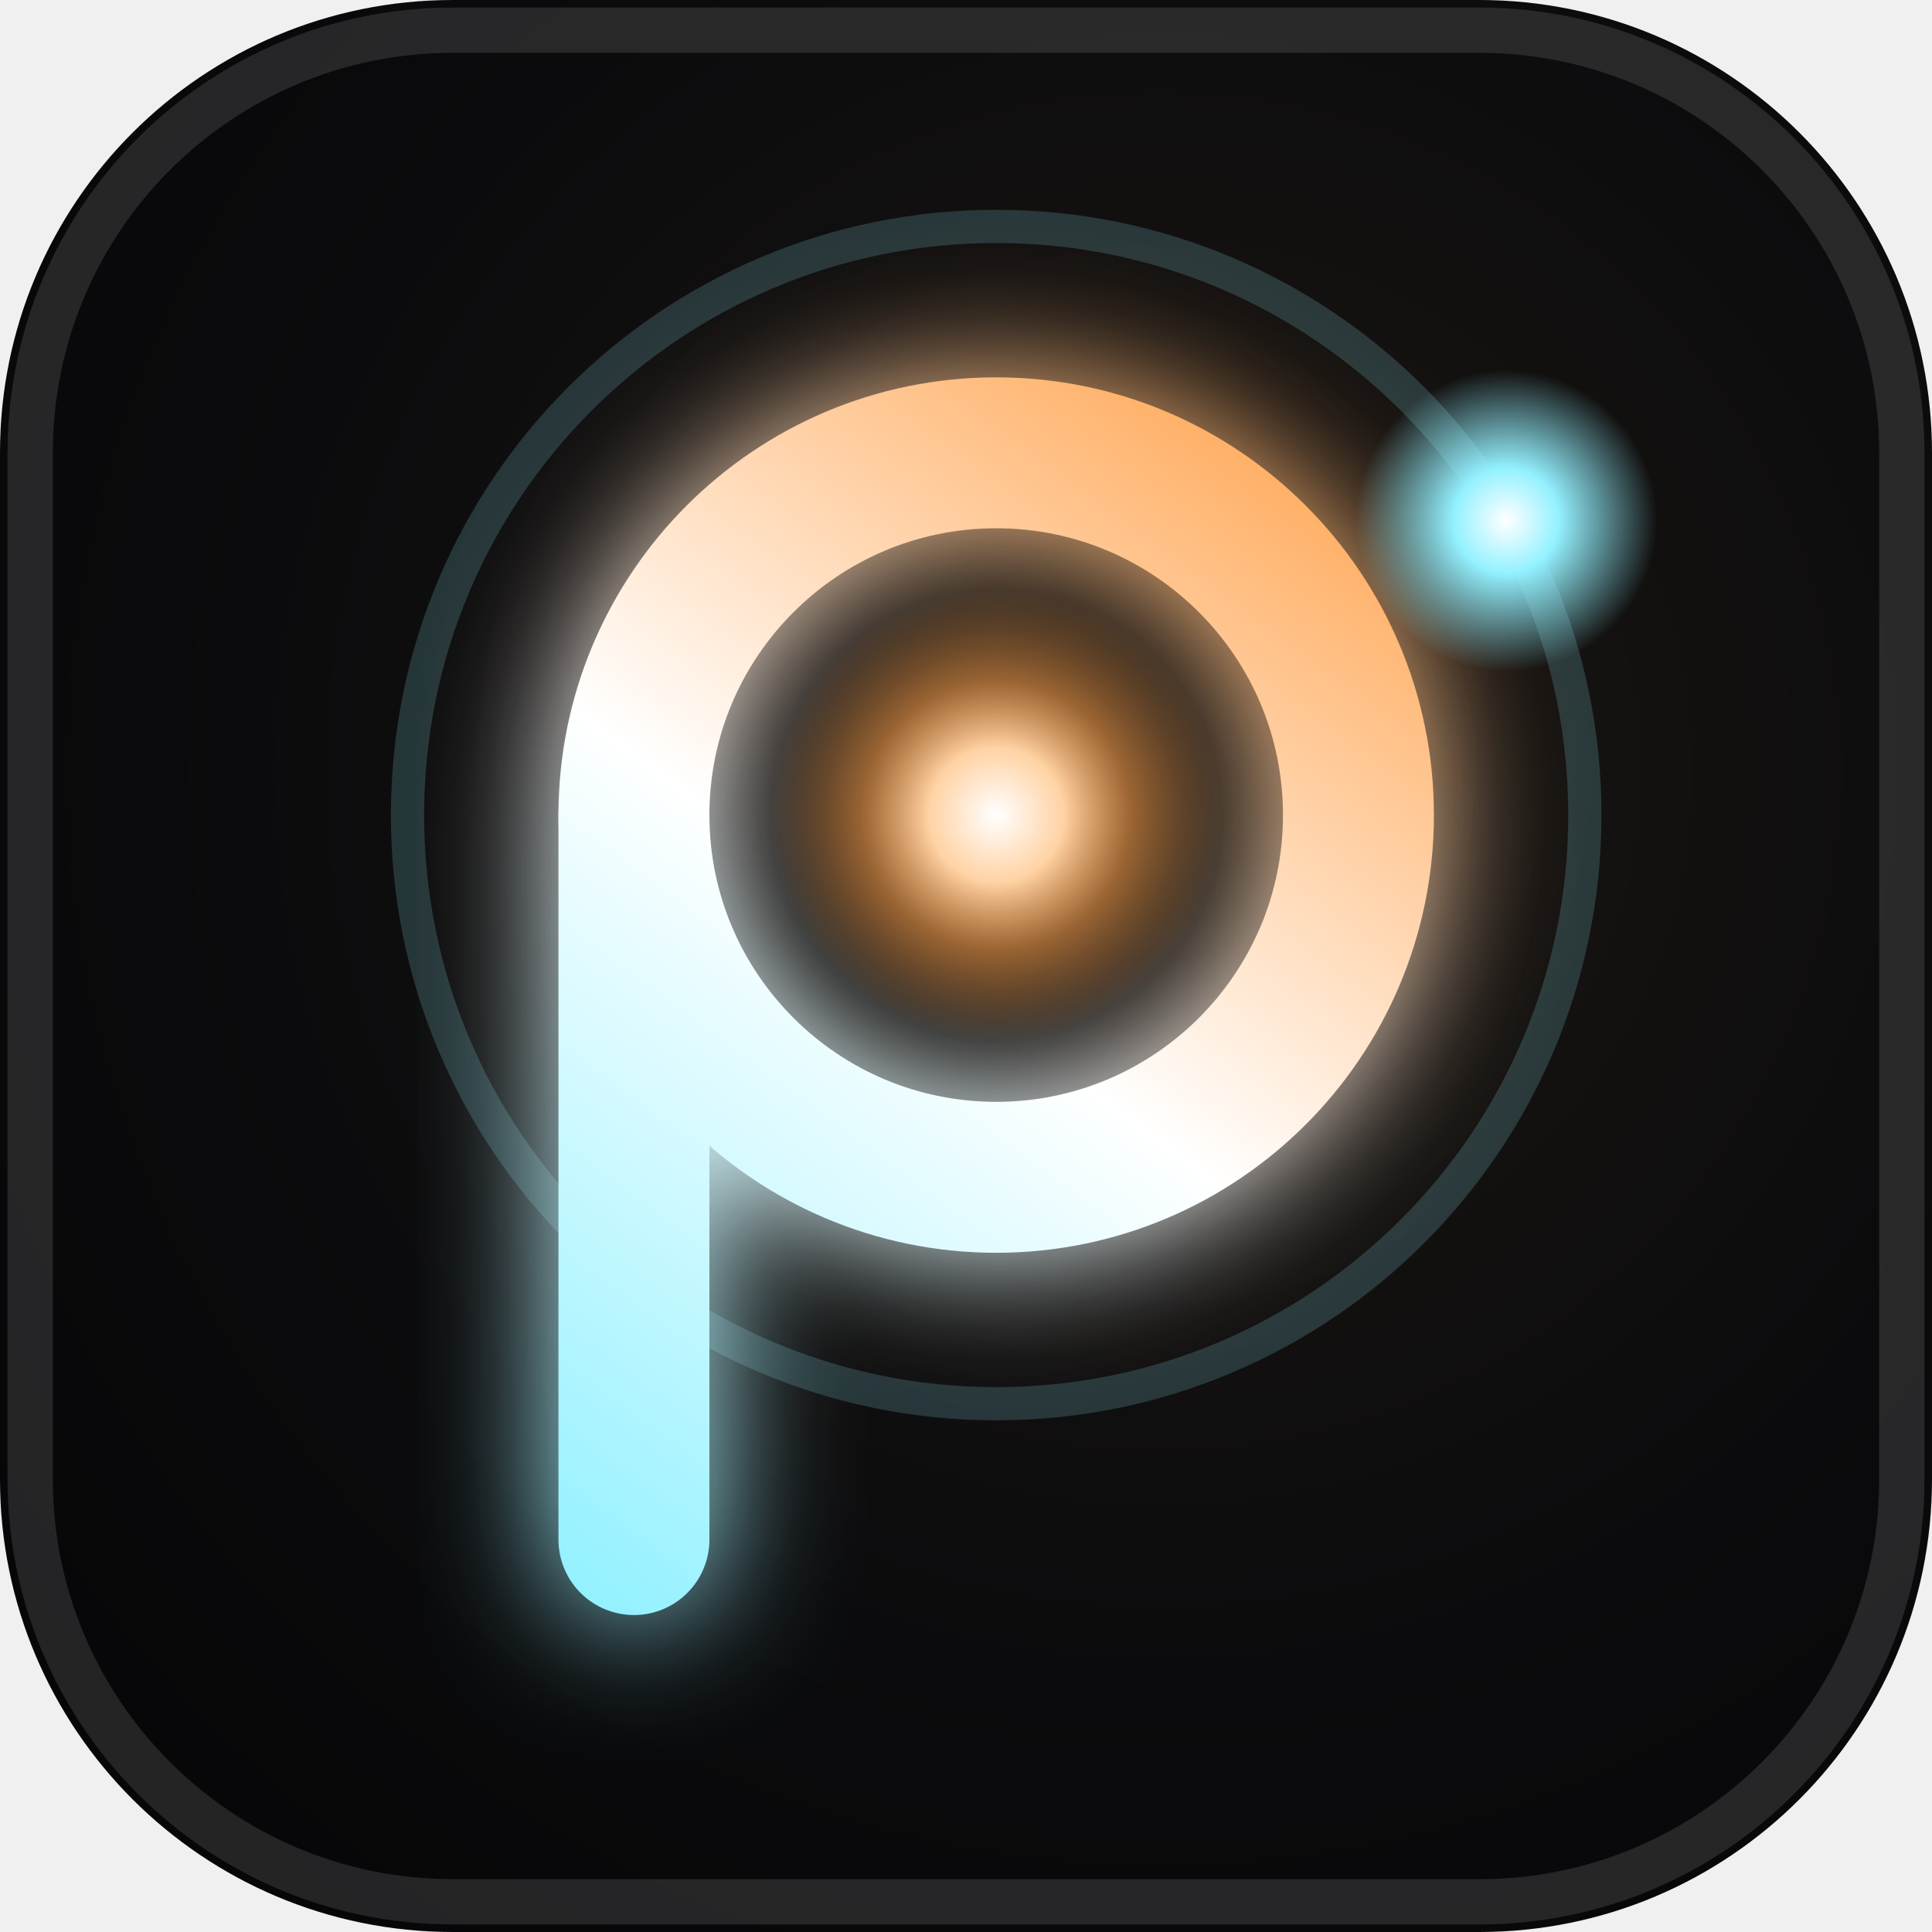
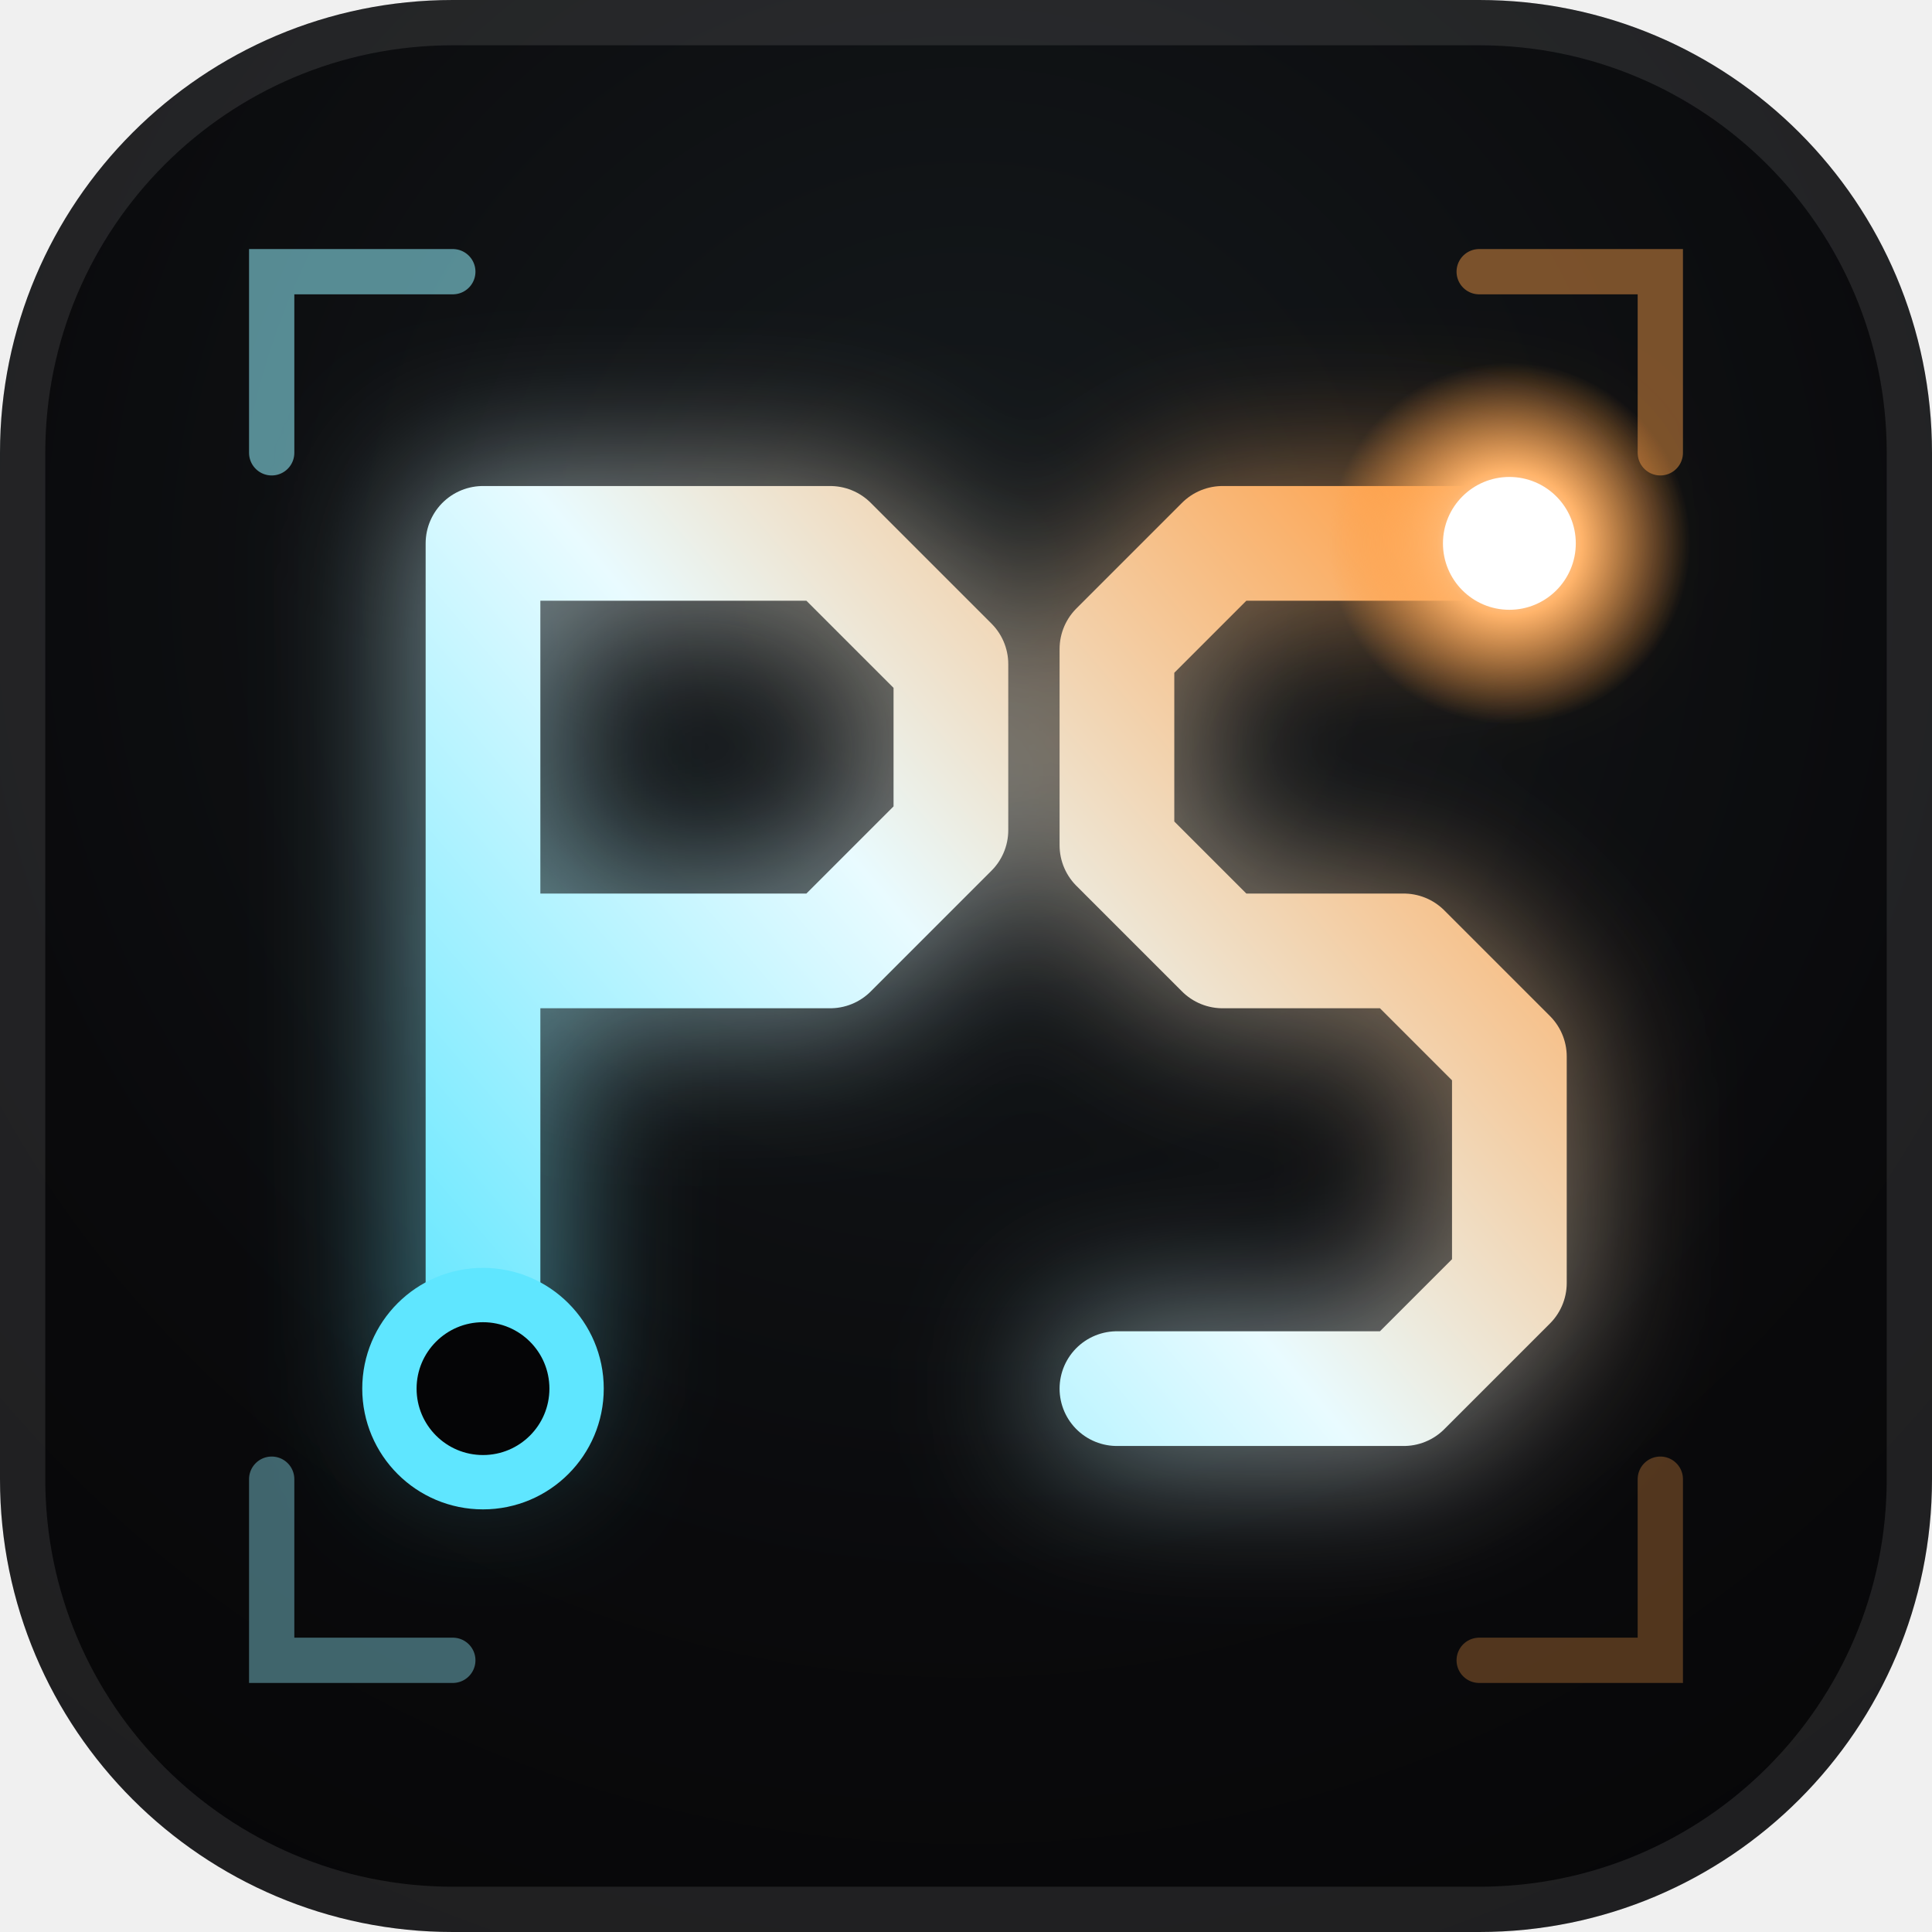
<svg xmlns="http://www.w3.org/2000/svg" viewBox="0 0 64 64">
  <defs>
-     <radialGradient id="bg" cx="0.6" cy="0.4" r="0.85">
-       <stop offset="0" stop-color="#1d1813" />
-       <stop offset="0.55" stop-color="#0b0b0d" />
+     <radialGradient id="bg" cx="0.5" cy="0.3" r="0.95">
+       <stop offset="0" stop-color="#151a1d" />
+       <stop offset="0.55" stop-color="#0a0a0c" />
      <stop offset="1" stop-color="#050506" />
    </radialGradient>
-     <linearGradient id="signal" gradientUnits="userSpaceOnUse" x1="18" y1="52" x2="46" y2="14">
-       <stop offset="0" stop-color="#93f1ff" />
-       <stop offset="0.5" stop-color="#ffffff" />
-       <stop offset="1" stop-color="#ffa24c" />
+     <linearGradient id="sig" gradientUnits="userSpaceOnUse" x1="15" y1="47" x2="50" y2="17">
+       <stop offset="0" stop-color="#5fe6ff" />
+       <stop offset="0.48" stop-color="#e9fbff" />
+       <stop offset="1" stop-color="#ff9a3d" />
    </linearGradient>
-     <radialGradient id="core">
-       <stop offset="0" stop-color="#ffffff" />
-       <stop offset="0.3" stop-color="#ffd2a3" />
-       <stop offset="0.6" stop-color="#ffa24c" stop-opacity="0.55" />
-       <stop offset="1" stop-color="#ffa24c" stop-opacity="0" />
+     <filter id="soft" x="-30%" y="-30%" width="160%" height="160%">
+       <feGaussianBlur stdDeviation="2.4" />
+     </filter>
+     <radialGradient id="spark">
+       <stop offset="0" stop-color="#fff" />
+       <stop offset="0.4" stop-color="#ffb46b" />
+       <stop offset="1" stop-color="#ff9a3d" stop-opacity="0" />
    </radialGradient>
-     <radialGradient id="spark">
-       <stop offset="0" stop-color="#ffffff" />
-       <stop offset="0.35" stop-color="#93f1ff" />
-       <stop offset="1" stop-color="#93f1ff" stop-opacity="0" />
-     </radialGradient>
-     <filter id="glow" x="-30%" y="-30%" width="160%" height="160%">
-       <feGaussianBlur stdDeviation="2.2" result="b" />
-       <feMerge>
-         <feMergeNode in="b" />
-         <feMergeNode in="SourceGraphic" />
-       </feMerge>
-     </filter>
  </defs>
  <rect width="64" height="64" rx="15" fill="url(#bg)" />
-   <rect x="1" y="1" width="62" height="62" rx="14" fill="none" stroke="#fff" stroke-opacity="0.12" stroke-width="1.5" />
-   <circle cx="33" cy="27" r="19.5" fill="none" stroke="#93f1ff" stroke-opacity="0.18" stroke-width="1.1" />
-   <g filter="url(#glow)" fill="none" stroke="url(#signal)" stroke-linecap="round" stroke-width="5">
-     <path d="M21 27 V51" />
-     <circle cx="33" cy="27" r="12" />
+   <rect x="0.75" y="0.75" width="62.5" height="62.5" rx="14.25" fill="none" stroke="#fff" stroke-opacity="0.1" stroke-width="1.5" />
+   <g fill="none" stroke-width="1.5" stroke-linecap="round">
+     <path d="M9 15 V9 H15" stroke="#93f1ff" stroke-opacity="0.55" />
+     <path d="M49 9 H55 V15" stroke="#ffa24c" stroke-opacity="0.45" />
+     <path d="M55 49 V55 H49" stroke="#ffa24c" stroke-opacity="0.3" />
+     <path d="M15 55 H9 V49" stroke="#93f1ff" stroke-opacity="0.4" />
  </g>
-   <circle cx="33" cy="27" r="7.5" fill="url(#core)" />
-   <circle cx="49.9" cy="17.25" r="5" fill="url(#spark)" />
+   <g fill="none" stroke="url(#sig)" stroke-linecap="round" stroke-linejoin="round">
+     <path id="trace" stroke-width="4.6" stroke-opacity="0.55" filter="url(#soft)" d="M16 46 V18 H27.5 L31.5 22 V27.5 L27.5 31.5 H16 M50 18 H40.5 L37 21.5 V28 L40.5 31.5 H46.5 L50 35 V42.5 L46.5 46 H37" />
+     <path stroke-width="3.8" d="M16 46 V18 H27.5 L31.5 22 V27.5 L27.5 31.5 H16 M50 18 H40.5 L37 21.5 V28 L40.5 31.5 H46.5 L50 35 V42.5 L46.5 46 H37" />
+   </g>
+   <circle cx="16" cy="46" r="3.1" fill="#050506" stroke="#5fe6ff" stroke-width="1.8" />
+   <circle cx="50" cy="18" r="6" fill="url(#spark)" />
+   <circle cx="50" cy="18" r="2.2" fill="#fff" />
</svg>
